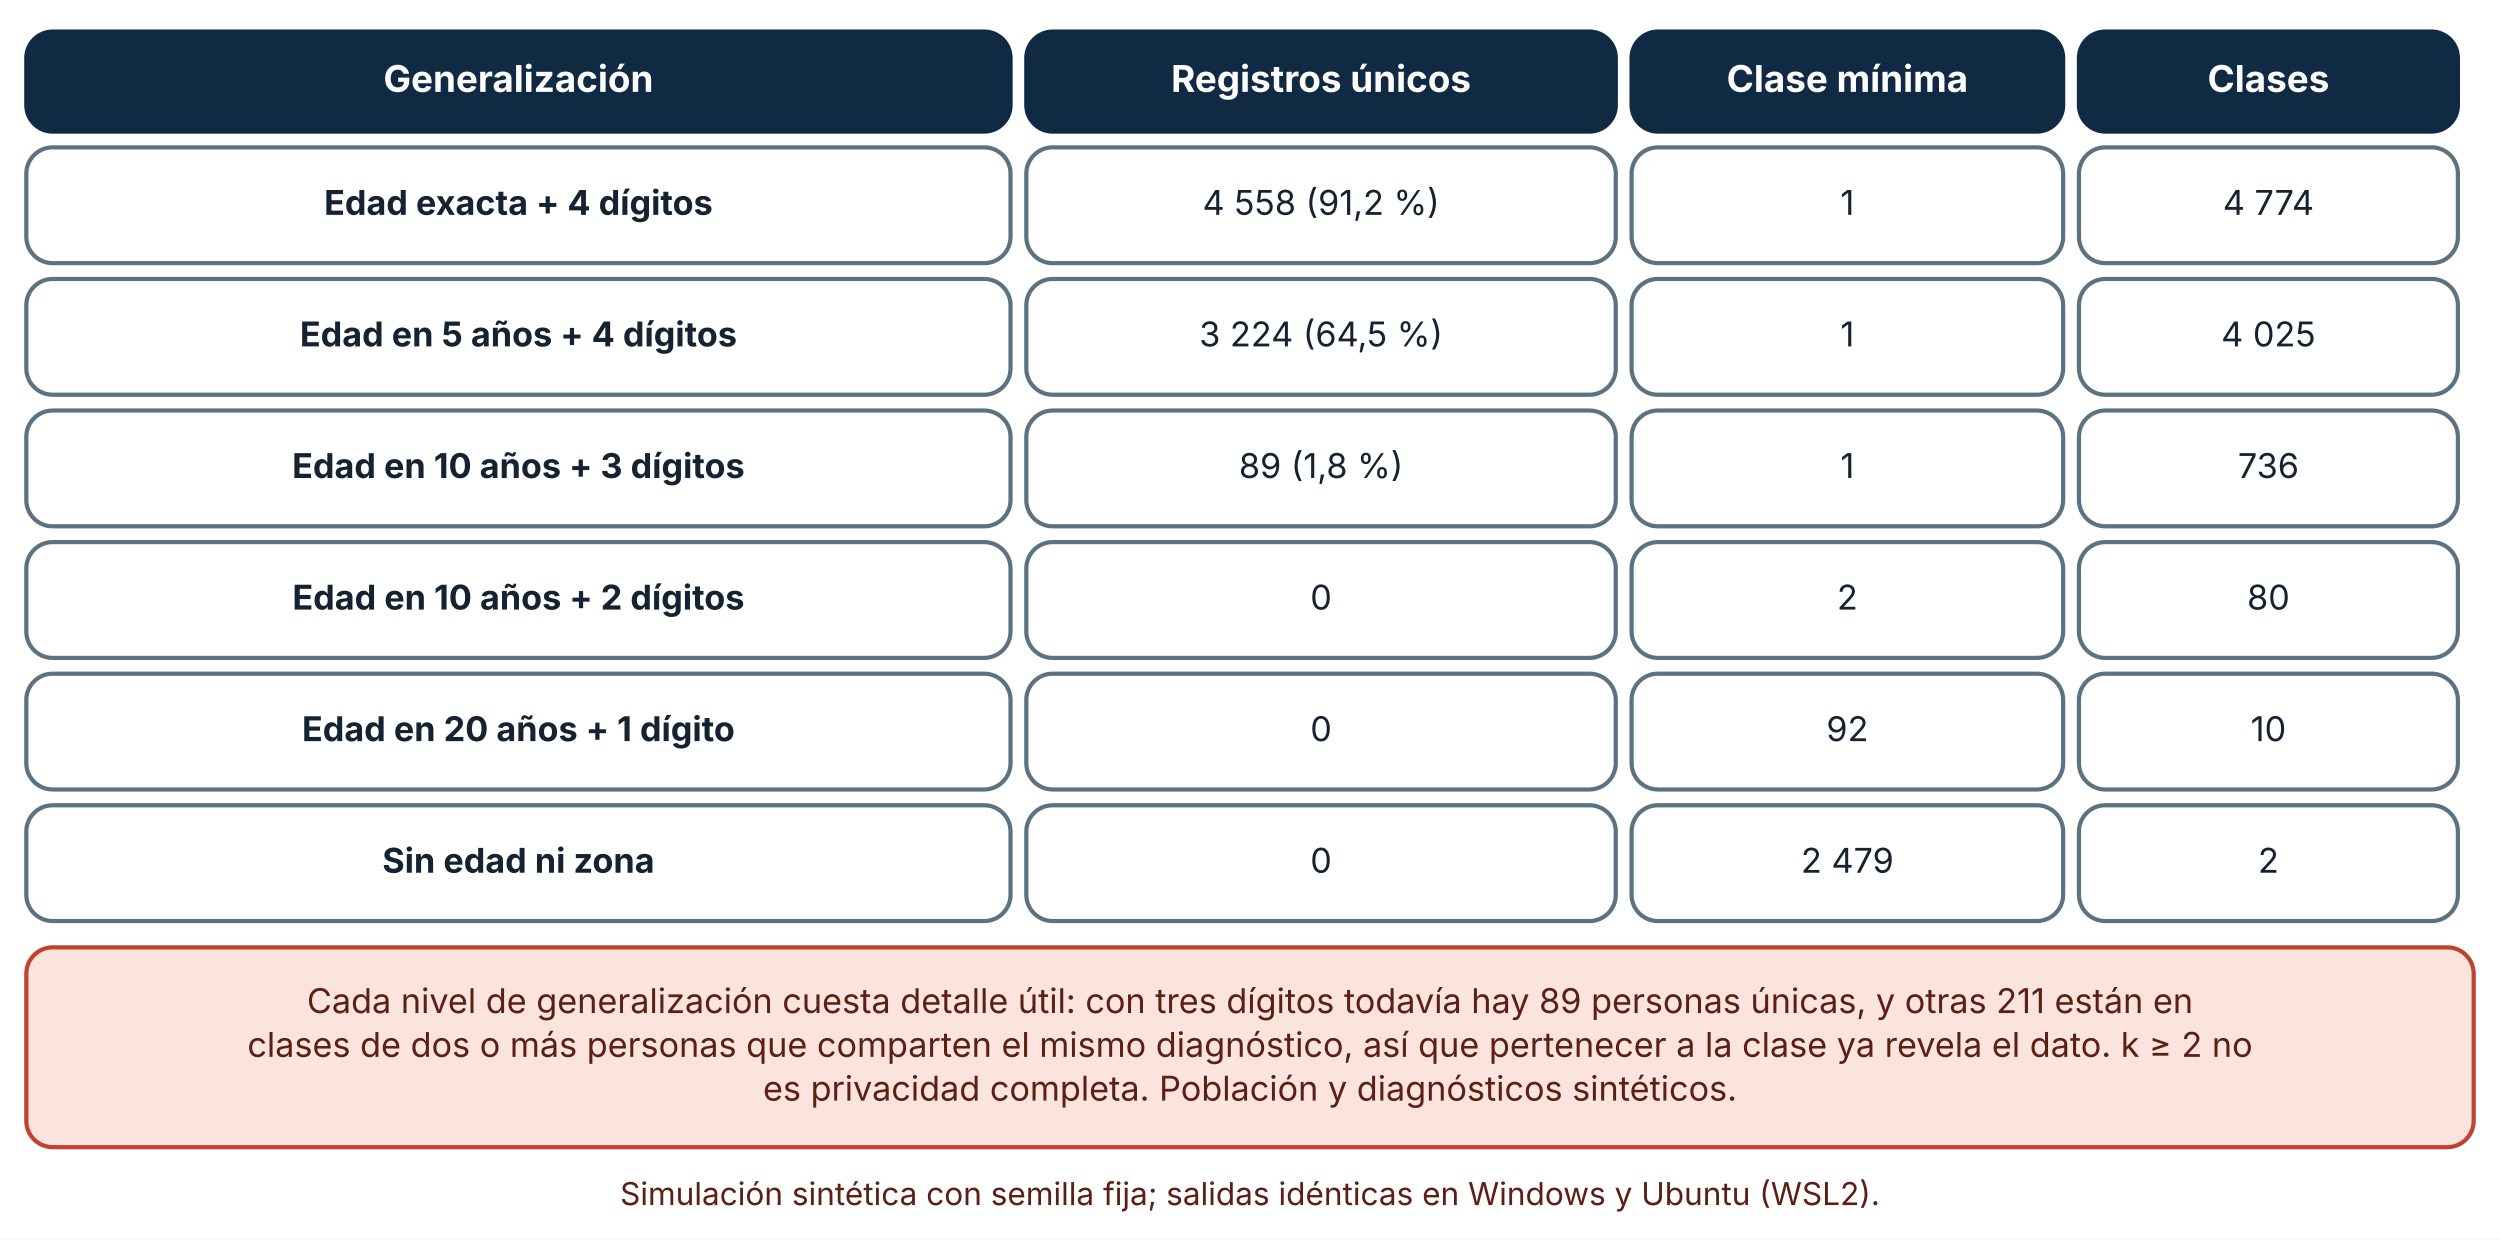
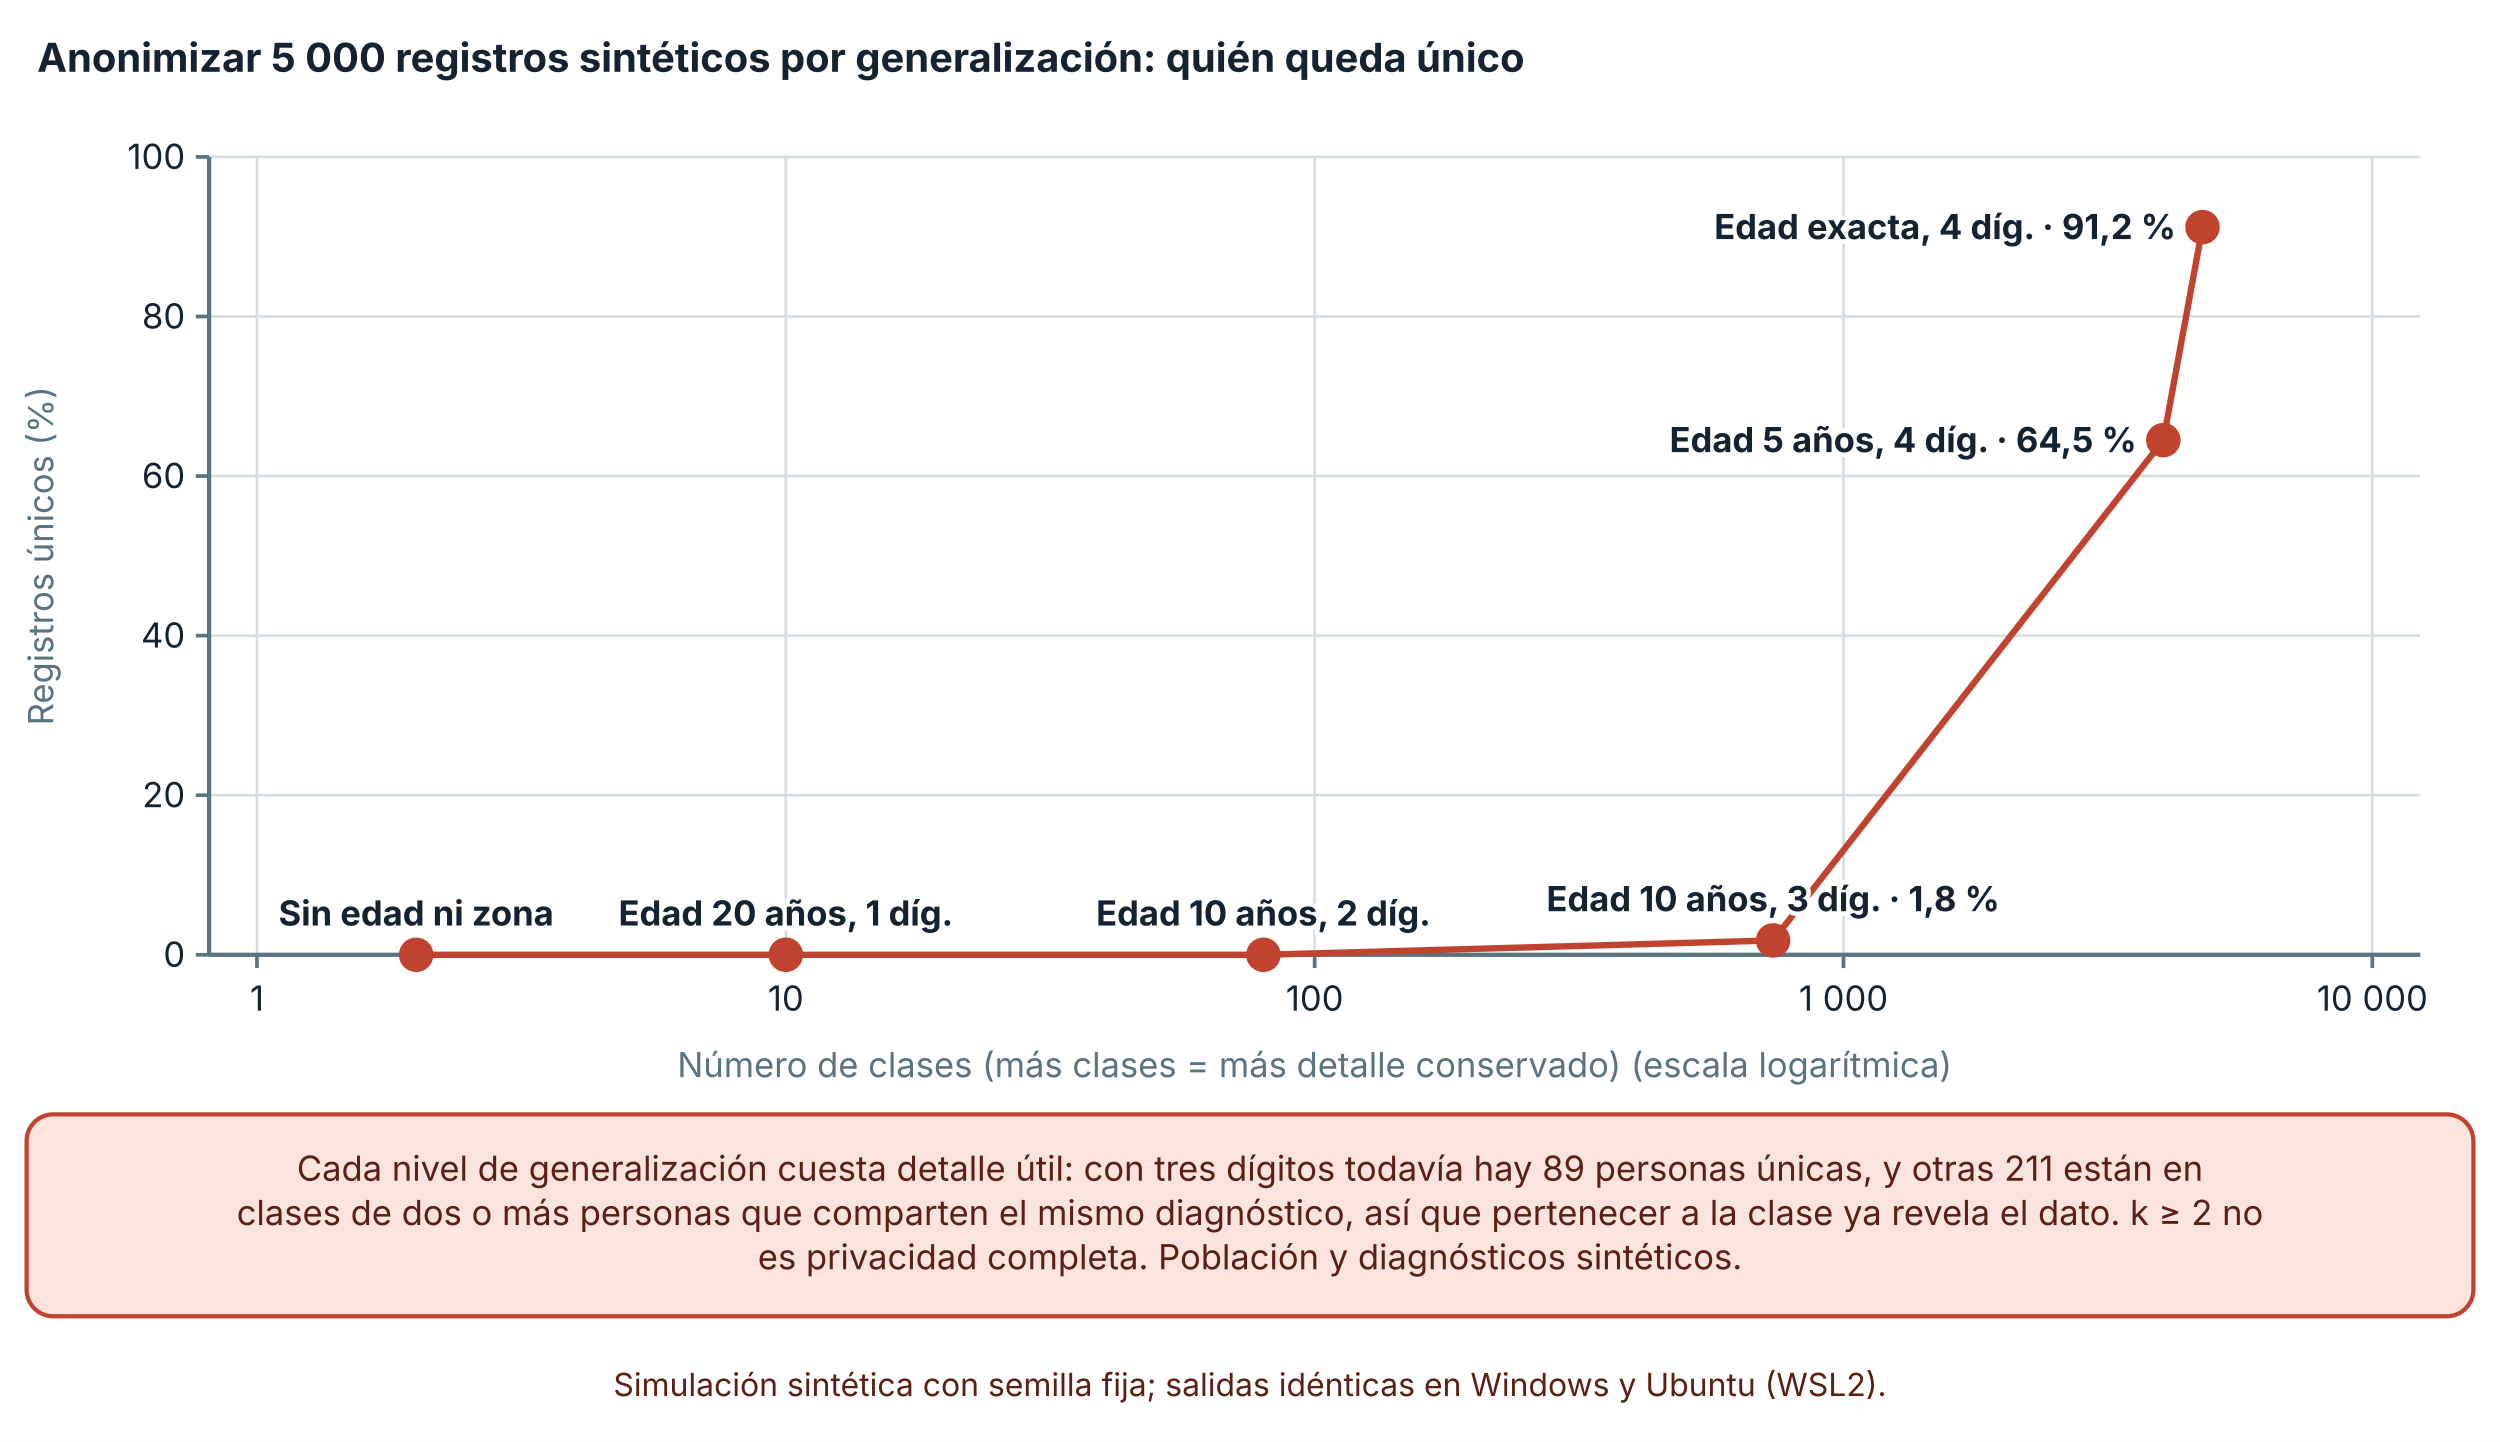
- <svg xmlns="http://www.w3.org/2000/svg" viewBox="0 0 950 471" width="950" height="471" role="img" aria-labelledby="t d" font-family="Inter, 'Segoe UI', system-ui, -apple-system, sans-serif">
+ <svg xmlns="http://www.w3.org/2000/svg" viewBox="0 0 940 542" width="940" height="542" role="img" aria-labelledby="t d" font-family="Inter, 'Segoe UI', system-ui, -apple-system, sans-serif">
  <defs>
    <marker id="arrow" viewBox="0 0 10 10" refX="9" refY="5" markerWidth="8" markerHeight="8" orient="auto-start-reverse">
      <path d="M0,0 L10,5 L0,10 z" fill="#32505f" />
    </marker>
    <marker id="arrow-coral" viewBox="0 0 10 10" refX="9" refY="5" markerWidth="8" markerHeight="8" orient="auto-start-reverse">
      <path d="M0,0 L10,5 L0,10 z" fill="#c0432f" />
    </marker>
  </defs>
-   <rect width="950" height="471" fill="#ffffff" />
-   <rect x="10" y="12" width="374" height="38" rx="10" fill="#102a43" stroke="#102a43" stroke-width="1.6" />
-   <text x="197" y="34.92" font-size="14" text-anchor="middle" font-weight="700" fill="#ffffff">
-     <tspan x="197" dy="0">Generalización</tspan>
+   <rect width="940" height="542" fill="#ffffff" />
+   <text x="14" y="27" font-size="15" text-anchor="start" font-weight="700" fill="#142231">
+     <tspan x="14" dy="0">Anonimizar 5 000 registros sintéticos por generalización: quién queda único</tspan>
  </text>
-   <rect x="390" y="12" width="224" height="38" rx="10" fill="#102a43" stroke="#102a43" stroke-width="1.6" />
-   <text x="502" y="34.92" font-size="14" text-anchor="middle" font-weight="700" fill="#ffffff">
-     <tspan x="502" dy="0">Registros únicos</tspan>
+   <line x1="78.62" y1="359" x2="910" y2="359" stroke="#d5dde1" stroke-width="1" />
+   <line x1="73.62" y1="359" x2="78.62" y2="359" stroke="#5b7280" stroke-width="1.4" />
+   <text x="69.62" y="363.5" font-size="13" text-anchor="end" font-weight="400" fill="#142231">
+     <tspan x="69.62" dy="0">0</tspan>
  </text>
-   <rect x="620" y="12" width="164" height="38" rx="10" fill="#102a43" stroke="#102a43" stroke-width="1.6" />
-   <text x="702" y="34.92" font-size="14" text-anchor="middle" font-weight="700" fill="#ffffff">
-     <tspan x="702" dy="0">Clase mínima</tspan>
+   <line x1="78.62" y1="299" x2="910" y2="299" stroke="#d5dde1" stroke-width="1" />
+   <line x1="73.62" y1="299" x2="78.62" y2="299" stroke="#5b7280" stroke-width="1.4" />
+   <text x="69.62" y="303.5" font-size="13" text-anchor="end" font-weight="400" fill="#142231">
+     <tspan x="69.62" dy="0">20</tspan>
  </text>
-   <rect x="790" y="12" width="144" height="38" rx="10" fill="#102a43" stroke="#102a43" stroke-width="1.6" />
-   <text x="862" y="34.92" font-size="14" text-anchor="middle" font-weight="700" fill="#ffffff">
-     <tspan x="862" dy="0">Clases</tspan>
+   <line x1="78.62" y1="239" x2="910" y2="239" stroke="#d5dde1" stroke-width="1" />
+   <line x1="73.62" y1="239" x2="78.62" y2="239" stroke="#5b7280" stroke-width="1.4" />
+   <text x="69.62" y="243.5" font-size="13" text-anchor="end" font-weight="400" fill="#142231">
+     <tspan x="69.62" dy="0">40</tspan>
  </text>
-   <rect x="10" y="56" width="374" height="44" rx="10" fill="#ffffff" stroke="#5b7280" stroke-width="1.6" />
-   <text x="197" y="81.64" font-size="13" text-anchor="middle" font-weight="700" fill="#142231">
-     <tspan x="197" dy="0">Edad exacta + 4 dígitos</tspan>
+   <line x1="78.62" y1="179" x2="910" y2="179" stroke="#d5dde1" stroke-width="1" />
+   <line x1="73.62" y1="179" x2="78.62" y2="179" stroke="#5b7280" stroke-width="1.4" />
+   <text x="69.62" y="183.5" font-size="13" text-anchor="end" font-weight="400" fill="#142231">
+     <tspan x="69.62" dy="0">60</tspan>
  </text>
-   <rect x="390" y="56" width="224" height="44" rx="10" fill="#ffffff" stroke="#5b7280" stroke-width="1.6" />
-   <text x="502" y="81.64" font-size="13" text-anchor="middle" font-weight="400" fill="#142231">
-     <tspan x="502" dy="0">4 558 (91,2 %)</tspan>
+   <line x1="78.62" y1="119" x2="910" y2="119" stroke="#d5dde1" stroke-width="1" />
+   <line x1="73.62" y1="119" x2="78.62" y2="119" stroke="#5b7280" stroke-width="1.4" />
+   <text x="69.62" y="123.5" font-size="13" text-anchor="end" font-weight="400" fill="#142231">
+     <tspan x="69.62" dy="0">80</tspan>
  </text>
-   <rect x="620" y="56" width="164" height="44" rx="10" fill="#ffffff" stroke="#5b7280" stroke-width="1.6" />
-   <text x="702" y="81.64" font-size="13" text-anchor="middle" font-weight="400" fill="#142231">
-     <tspan x="702" dy="0">1</tspan>
+   <line x1="78.62" y1="59" x2="910" y2="59" stroke="#d5dde1" stroke-width="1" />
+   <line x1="73.62" y1="59" x2="78.62" y2="59" stroke="#5b7280" stroke-width="1.4" />
+   <text x="69.62" y="63.5" font-size="13" text-anchor="end" font-weight="400" fill="#142231">
+     <tspan x="69.62" dy="0">100</tspan>
  </text>
-   <rect x="790" y="56" width="144" height="44" rx="10" fill="#ffffff" stroke="#5b7280" stroke-width="1.6" />
-   <text x="862" y="81.64" font-size="13" text-anchor="middle" font-weight="400" fill="#142231">
-     <tspan x="862" dy="0">4 774</tspan>
+   <line x1="78.62" y1="59" x2="78.62" y2="359" stroke="#5b7280" stroke-width="1.6" />
+   <line x1="96.62" y1="59" x2="96.62" y2="359" stroke="#d5dde1" stroke-width="1" />
+   <line x1="96.62" y1="359" x2="96.62" y2="364" stroke="#5b7280" stroke-width="1.4" />
+   <text x="96.62" y="380" font-size="13" text-anchor="middle" font-weight="400" fill="#142231">
+     <tspan x="96.62" dy="0">1</tspan>
  </text>
-   <rect x="10" y="106" width="374" height="44" rx="10" fill="#ffffff" stroke="#5b7280" stroke-width="1.6" />
-   <text x="197" y="131.64" font-size="13" text-anchor="middle" font-weight="700" fill="#142231">
-     <tspan x="197" dy="0">Edad en 5 años + 4 dígitos</tspan>
+   <line x1="295.465" y1="59" x2="295.465" y2="359" stroke="#d5dde1" stroke-width="1" />
+   <line x1="295.465" y1="359" x2="295.465" y2="364" stroke="#5b7280" stroke-width="1.4" />
+   <text x="295.465" y="380" font-size="13" text-anchor="middle" font-weight="400" fill="#142231">
+     <tspan x="295.465" dy="0">10</tspan>
  </text>
-   <rect x="390" y="106" width="224" height="44" rx="10" fill="#ffffff" stroke="#5b7280" stroke-width="1.6" />
-   <text x="502" y="131.64" font-size="13" text-anchor="middle" font-weight="400" fill="#142231">
-     <tspan x="502" dy="0">3 224 (64,5 %)</tspan>
+   <line x1="494.31" y1="59" x2="494.31" y2="359" stroke="#d5dde1" stroke-width="1" />
+   <line x1="494.31" y1="359" x2="494.31" y2="364" stroke="#5b7280" stroke-width="1.4" />
+   <text x="494.31" y="380" font-size="13" text-anchor="middle" font-weight="400" fill="#142231">
+     <tspan x="494.31" dy="0">100</tspan>
  </text>
-   <rect x="620" y="106" width="164" height="44" rx="10" fill="#ffffff" stroke="#5b7280" stroke-width="1.6" />
-   <text x="702" y="131.64" font-size="13" text-anchor="middle" font-weight="400" fill="#142231">
-     <tspan x="702" dy="0">1</tspan>
+   <line x1="693.155" y1="59" x2="693.155" y2="359" stroke="#d5dde1" stroke-width="1" />
+   <line x1="693.155" y1="359" x2="693.155" y2="364" stroke="#5b7280" stroke-width="1.4" />
+   <text x="693.155" y="380" font-size="13" text-anchor="middle" font-weight="400" fill="#142231">
+     <tspan x="693.155" dy="0">1 000</tspan>
  </text>
-   <rect x="790" y="106" width="144" height="44" rx="10" fill="#ffffff" stroke="#5b7280" stroke-width="1.6" />
-   <text x="862" y="131.64" font-size="13" text-anchor="middle" font-weight="400" fill="#142231">
-     <tspan x="862" dy="0">4 025</tspan>
+   <line x1="892" y1="59" x2="892" y2="359" stroke="#d5dde1" stroke-width="1" />
+   <line x1="892" y1="359" x2="892" y2="364" stroke="#5b7280" stroke-width="1.4" />
+   <text x="892" y="380" font-size="13" text-anchor="middle" font-weight="400" fill="#142231">
+     <tspan x="892" dy="0">10 000</tspan>
  </text>
-   <rect x="10" y="156" width="374" height="44" rx="10" fill="#ffffff" stroke="#5b7280" stroke-width="1.6" />
-   <text x="197" y="181.64" font-size="13" text-anchor="middle" font-weight="700" fill="#142231">
-     <tspan x="197" dy="0">Edad en 10 años + 3 dígitos</tspan>
+   <line x1="78.62" y1="359" x2="910" y2="359" stroke="#5b7280" stroke-width="1.6" />
+   <text x="20" y="209" font-size="13" text-anchor="middle" font-weight="400" fill="#5b7280" transform="rotate(-90 20 209)">Registros únicos (%)</text>
+   <text x="494.31" y="405" font-size="13" text-anchor="middle" font-weight="400" fill="#5b7280">
+     <tspan x="494.31" dy="0">Número de clases (más clases = más detalle conservado) (escala logarítmica)</tspan>
  </text>
-   <rect x="390" y="156" width="224" height="44" rx="10" fill="#ffffff" stroke="#5b7280" stroke-width="1.6" />
-   <text x="502" y="181.64" font-size="13" text-anchor="middle" font-weight="400" fill="#142231">
-     <tspan x="502" dy="0">89 (1,8 %)</tspan>
+   <polyline points="156.478,359 295.465,359 475.04,359 666.684,353.6 813.41,165.5 828.147,85.4" fill="none" stroke="#c0432f" stroke-width="2.4" />
+   <circle cx="156.478" cy="359" r="5.5" fill="#c0432f" stroke="#c0432f" stroke-width="2" />
+   <text x="156.478" y="348" font-size="13" text-anchor="middle" font-weight="700" fill="#142231" stroke="#ffffff" stroke-width="3.5" stroke-linejoin="round" paint-order="stroke">
+     <tspan x="156.478" dy="0">Sin edad ni zona</tspan>
  </text>
-   <rect x="620" y="156" width="164" height="44" rx="10" fill="#ffffff" stroke="#5b7280" stroke-width="1.6" />
-   <text x="702" y="181.64" font-size="13" text-anchor="middle" font-weight="400" fill="#142231">
-     <tspan x="702" dy="0">1</tspan>
+   <circle cx="295.465" cy="359" r="5.5" fill="#c0432f" stroke="#c0432f" stroke-width="2" />
+   <text x="295.465" y="348" font-size="13" text-anchor="middle" font-weight="700" fill="#142231" stroke="#ffffff" stroke-width="3.5" stroke-linejoin="round" paint-order="stroke">
+     <tspan x="295.465" dy="0">Edad 20 años, 1 díg.</tspan>
  </text>
-   <rect x="790" y="156" width="144" height="44" rx="10" fill="#ffffff" stroke="#5b7280" stroke-width="1.6" />
-   <text x="862" y="181.64" font-size="13" text-anchor="middle" font-weight="400" fill="#142231">
-     <tspan x="862" dy="0">736</tspan>
+   <circle cx="475.04" cy="359" r="5.5" fill="#c0432f" stroke="#c0432f" stroke-width="2" />
+   <text x="475.04" y="348" font-size="13" text-anchor="middle" font-weight="700" fill="#142231" stroke="#ffffff" stroke-width="3.5" stroke-linejoin="round" paint-order="stroke">
+     <tspan x="475.04" dy="0">Edad 10 años, 2 díg.</tspan>
  </text>
-   <rect x="10" y="206" width="374" height="44" rx="10" fill="#ffffff" stroke="#5b7280" stroke-width="1.6" />
-   <text x="197" y="231.64" font-size="13" text-anchor="middle" font-weight="700" fill="#142231">
-     <tspan x="197" dy="0">Edad en 10 años + 2 dígitos</tspan>
+   <circle cx="666.684" cy="353.6" r="5.5" fill="#c0432f" stroke="#c0432f" stroke-width="2" />
+   <text x="666.684" y="342.6" font-size="13" text-anchor="middle" font-weight="700" fill="#142231" stroke="#ffffff" stroke-width="3.5" stroke-linejoin="round" paint-order="stroke">
+     <tspan x="666.684" dy="0">Edad 10 años, 3 díg. · 1,8 %</tspan>
  </text>
-   <rect x="390" y="206" width="224" height="44" rx="10" fill="#ffffff" stroke="#5b7280" stroke-width="1.6" />
-   <text x="502" y="231.64" font-size="13" text-anchor="middle" font-weight="400" fill="#142231">
-     <tspan x="502" dy="0">0</tspan>
+   <circle cx="813.41" cy="165.5" r="5.5" fill="#c0432f" stroke="#c0432f" stroke-width="2" />
+   <text x="803.41" y="170" font-size="13" text-anchor="end" font-weight="700" fill="#142231" stroke="#ffffff" stroke-width="3.5" stroke-linejoin="round" paint-order="stroke">
+     <tspan x="803.41" dy="0">Edad 5 años, 4 díg. · 64,5 %</tspan>
  </text>
-   <rect x="620" y="206" width="164" height="44" rx="10" fill="#ffffff" stroke="#5b7280" stroke-width="1.6" />
-   <text x="702" y="231.64" font-size="13" text-anchor="middle" font-weight="400" fill="#142231">
-     <tspan x="702" dy="0">2</tspan>
+   <circle cx="828.147" cy="85.4" r="5.5" fill="#c0432f" stroke="#c0432f" stroke-width="2" />
+   <text x="818.147" y="89.9" font-size="13" text-anchor="end" font-weight="700" fill="#142231" stroke="#ffffff" stroke-width="3.5" stroke-linejoin="round" paint-order="stroke">
+     <tspan x="818.147" dy="0">Edad exacta, 4 díg. · 91,2 %</tspan>
  </text>
-   <rect x="790" y="206" width="144" height="44" rx="10" fill="#ffffff" stroke="#5b7280" stroke-width="1.6" />
-   <text x="862" y="231.64" font-size="13" text-anchor="middle" font-weight="400" fill="#142231">
-     <tspan x="862" dy="0">80</tspan>
+   <rect x="10" y="419" width="920" height="75.92" rx="10" fill="#fbe4de" stroke="#c0432f" stroke-width="1.6" />
+   <text x="470" y="443.96" font-size="13" text-anchor="middle" font-weight="400" fill="#5c1f14">
+     <tspan x="470" dy="0">Cada nivel de generalización cuesta detalle útil: con tres dígitos todavía hay 89 personas únicas, y otras 211 están en</tspan>
  </text>
-   <rect x="10" y="256" width="374" height="44" rx="10" fill="#ffffff" stroke="#5b7280" stroke-width="1.6" />
-   <text x="197" y="281.64" font-size="13" text-anchor="middle" font-weight="700" fill="#142231">
-     <tspan x="197" dy="0">Edad en 20 años + 1 dígito</tspan>
+   <text x="470" y="460.6" font-size="13" text-anchor="middle" font-weight="400" fill="#5c1f14">
+     <tspan x="470" dy="0">clases de dos o más personas que comparten el mismo diagnóstico, así que pertenecer a la clase ya revela el dato. k ≥ 2 no</tspan>
  </text>
-   <rect x="390" y="256" width="224" height="44" rx="10" fill="#ffffff" stroke="#5b7280" stroke-width="1.6" />
-   <text x="502" y="281.64" font-size="13" text-anchor="middle" font-weight="400" fill="#142231">
-     <tspan x="502" dy="0">0</tspan>
+   <text x="470" y="477.24" font-size="13" text-anchor="middle" font-weight="400" fill="#5c1f14">
+     <tspan x="470" dy="0">es privacidad completa. Población y diagnósticos sintéticos.</tspan>
  </text>
-   <rect x="620" y="256" width="164" height="44" rx="10" fill="#ffffff" stroke="#5b7280" stroke-width="1.6" />
-   <text x="702" y="281.64" font-size="13" text-anchor="middle" font-weight="400" fill="#142231">
-     <tspan x="702" dy="0">92</tspan>
-   </text>
-   <rect x="790" y="256" width="144" height="44" rx="10" fill="#ffffff" stroke="#5b7280" stroke-width="1.6" />
-   <text x="862" y="281.64" font-size="13" text-anchor="middle" font-weight="400" fill="#142231">
-     <tspan x="862" dy="0">10</tspan>
-   </text>
-   <rect x="10" y="306" width="374" height="44" rx="10" fill="#ffffff" stroke="#5b7280" stroke-width="1.6" />
-   <text x="197" y="331.64" font-size="13" text-anchor="middle" font-weight="700" fill="#142231">
-     <tspan x="197" dy="0">Sin edad ni zona</tspan>
-   </text>
-   <rect x="390" y="306" width="224" height="44" rx="10" fill="#ffffff" stroke="#5b7280" stroke-width="1.6" />
-   <text x="502" y="331.64" font-size="13" text-anchor="middle" font-weight="400" fill="#142231">
-     <tspan x="502" dy="0">0</tspan>
-   </text>
-   <rect x="620" y="306" width="164" height="44" rx="10" fill="#ffffff" stroke="#5b7280" stroke-width="1.6" />
-   <text x="702" y="331.64" font-size="13" text-anchor="middle" font-weight="400" fill="#142231">
-     <tspan x="702" dy="0">2 479</tspan>
-   </text>
-   <rect x="790" y="306" width="144" height="44" rx="10" fill="#ffffff" stroke="#5b7280" stroke-width="1.6" />
-   <text x="862" y="331.64" font-size="13" text-anchor="middle" font-weight="400" fill="#142231">
-     <tspan x="862" dy="0">2</tspan>
-   </text>
-   <rect x="10" y="360" width="930" height="75.92" rx="10" fill="#fbe4de" stroke="#c0432f" stroke-width="1.6" />
-   <text x="475" y="384.96" font-size="13" text-anchor="middle" font-weight="400" fill="#5c1f14">
-     <tspan x="475" dy="0">Cada nivel de generalización cuesta detalle útil: con tres dígitos todavía hay 89 personas únicas, y otras 211 están en</tspan>
-   </text>
-   <text x="475" y="401.6" font-size="13" text-anchor="middle" font-weight="400" fill="#5c1f14">
-     <tspan x="475" dy="0">clases de dos o más personas que comparten el mismo diagnóstico, así que pertenecer a la clase ya revela el dato. k ≥ 2 no</tspan>
-   </text>
-   <text x="475" y="418.24" font-size="13" text-anchor="middle" font-weight="400" fill="#5c1f14">
-     <tspan x="475" dy="0">es privacidad completa. Población y diagnósticos sintéticos.</tspan>
-   </text>
-   <text x="475" y="457.92" font-size="12" text-anchor="middle" font-weight="400" fill="#5c1f14">
-     <tspan x="475" dy="0">Simulación sintética con semilla fija; salidas idénticas en Windows y Ubuntu (WSL2).</tspan>
+   <text x="470" y="524.92" font-size="12" text-anchor="middle" font-weight="400" fill="#5c1f14">
+     <tspan x="470" dy="0">Simulación sintética con semilla fija; salidas idénticas en Windows y Ubuntu (WSL2).</tspan>
  </text>
</svg>
